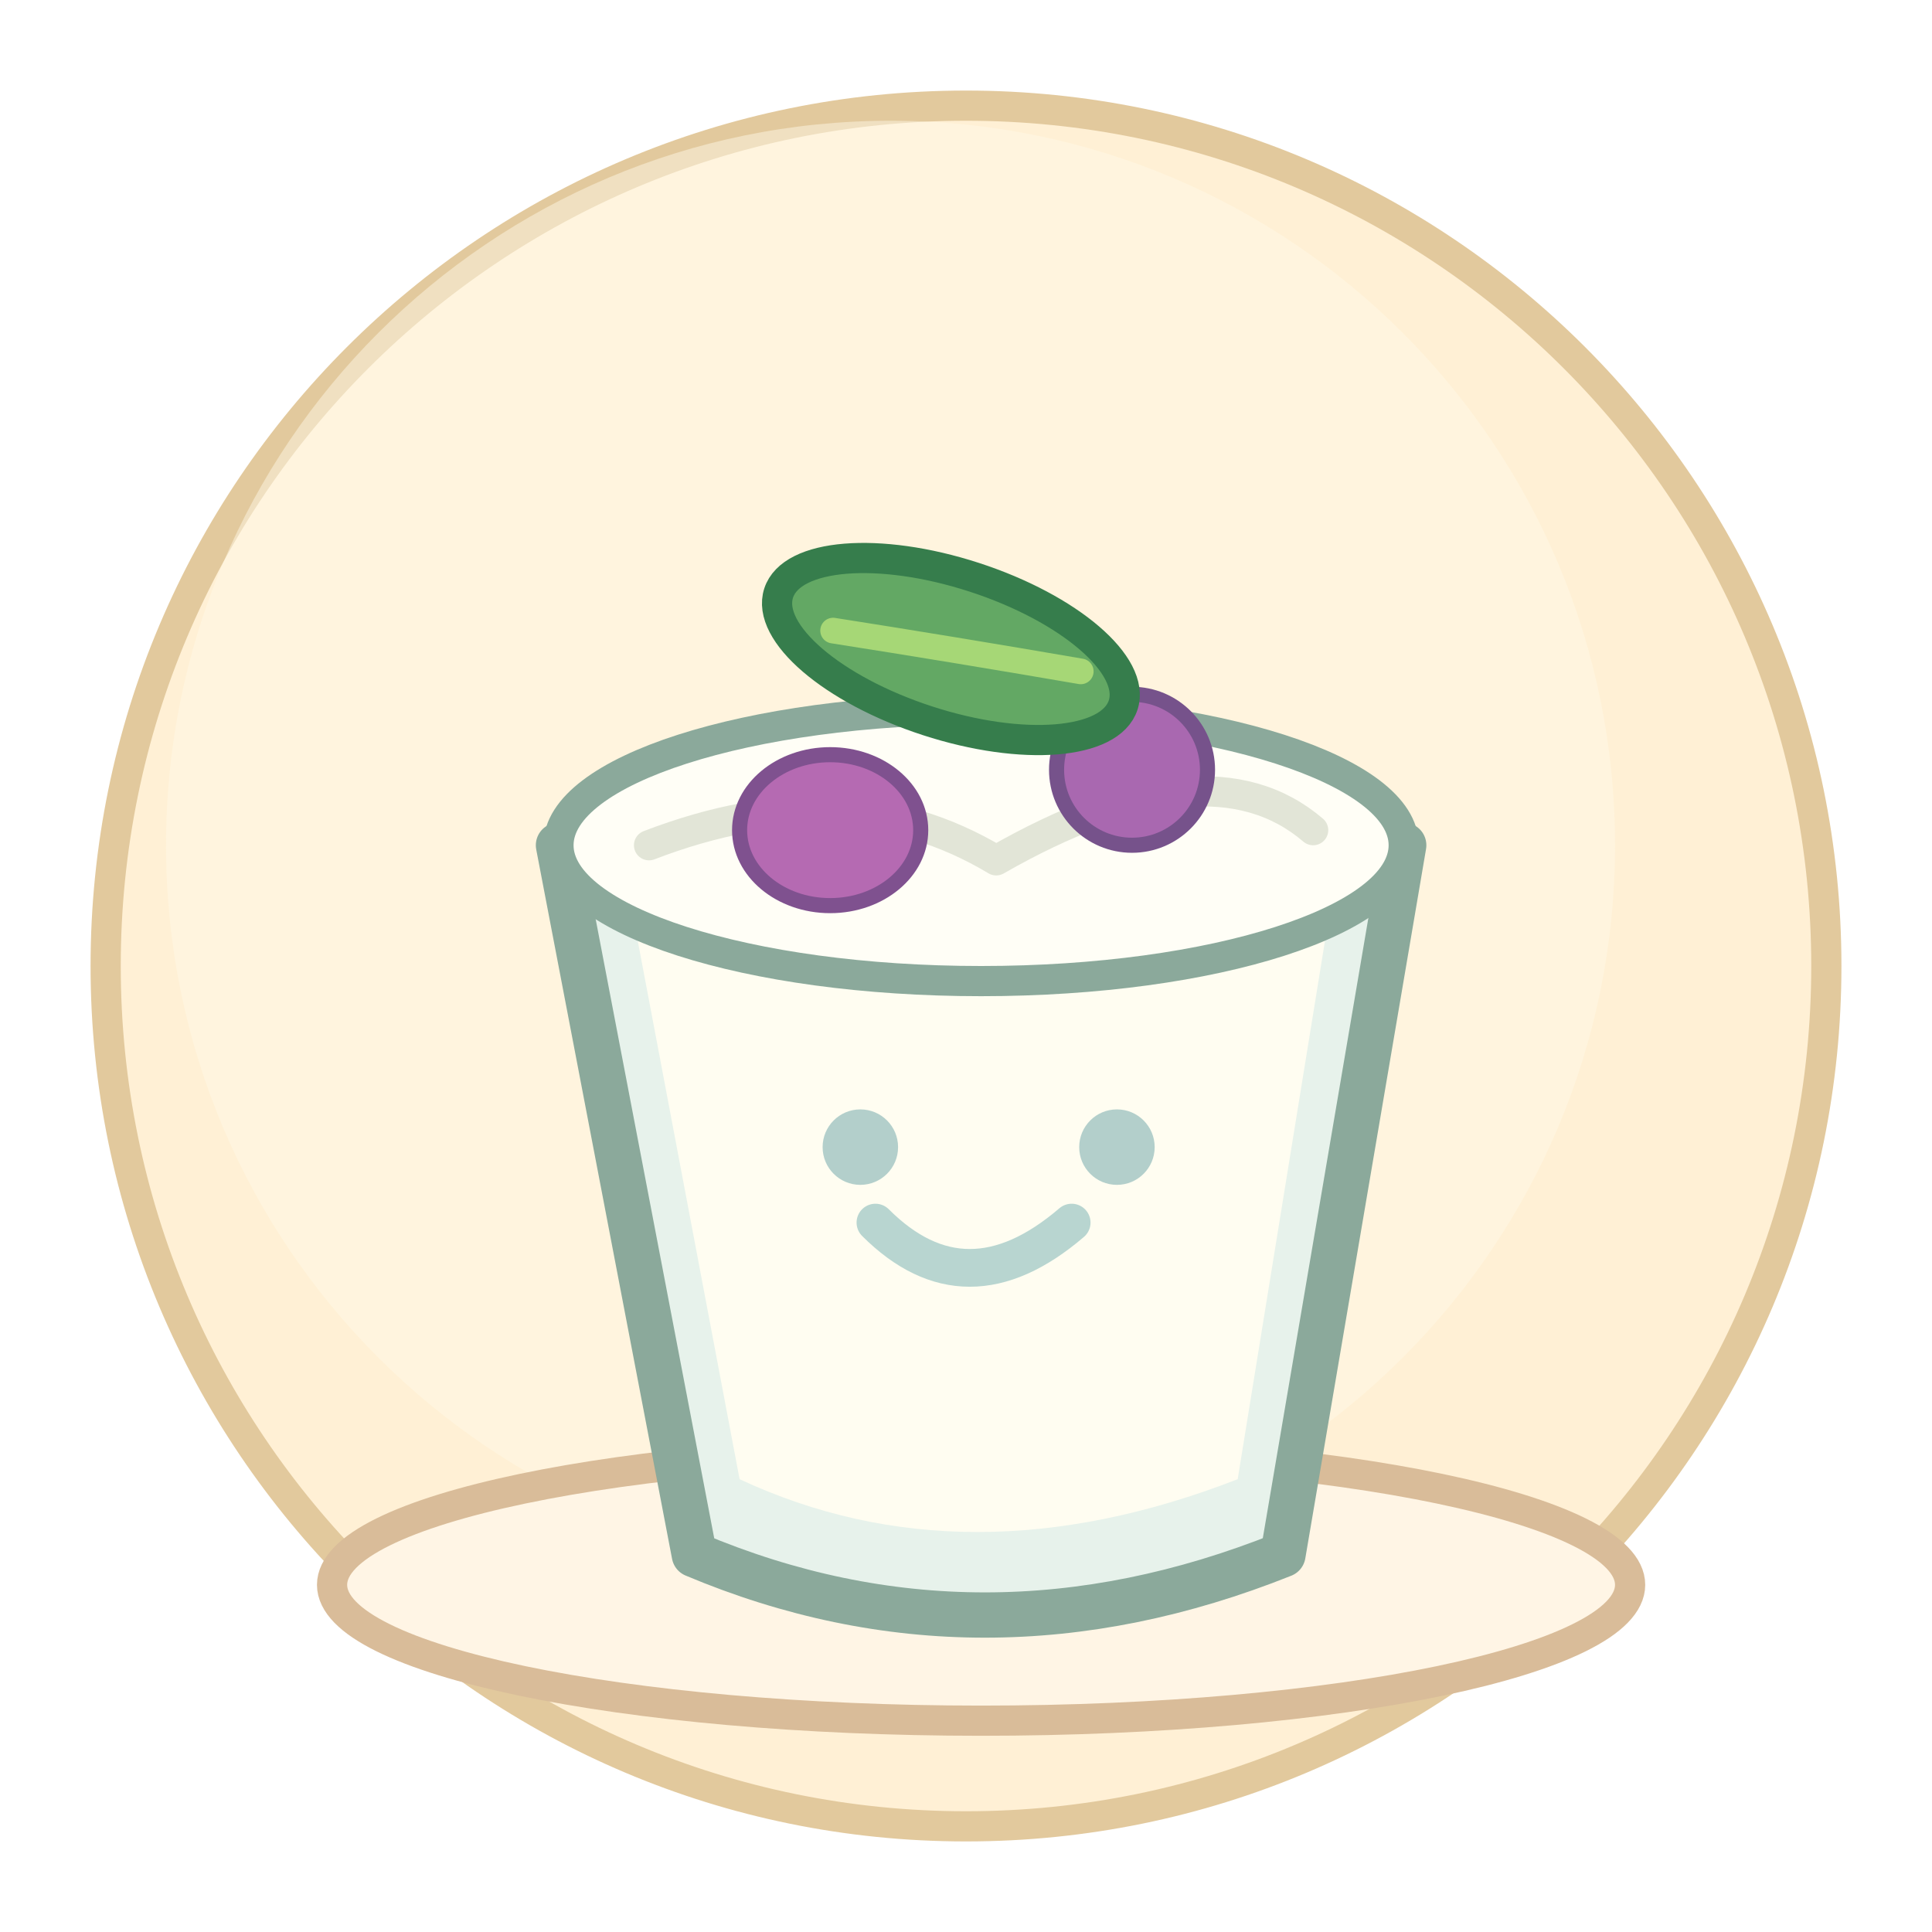
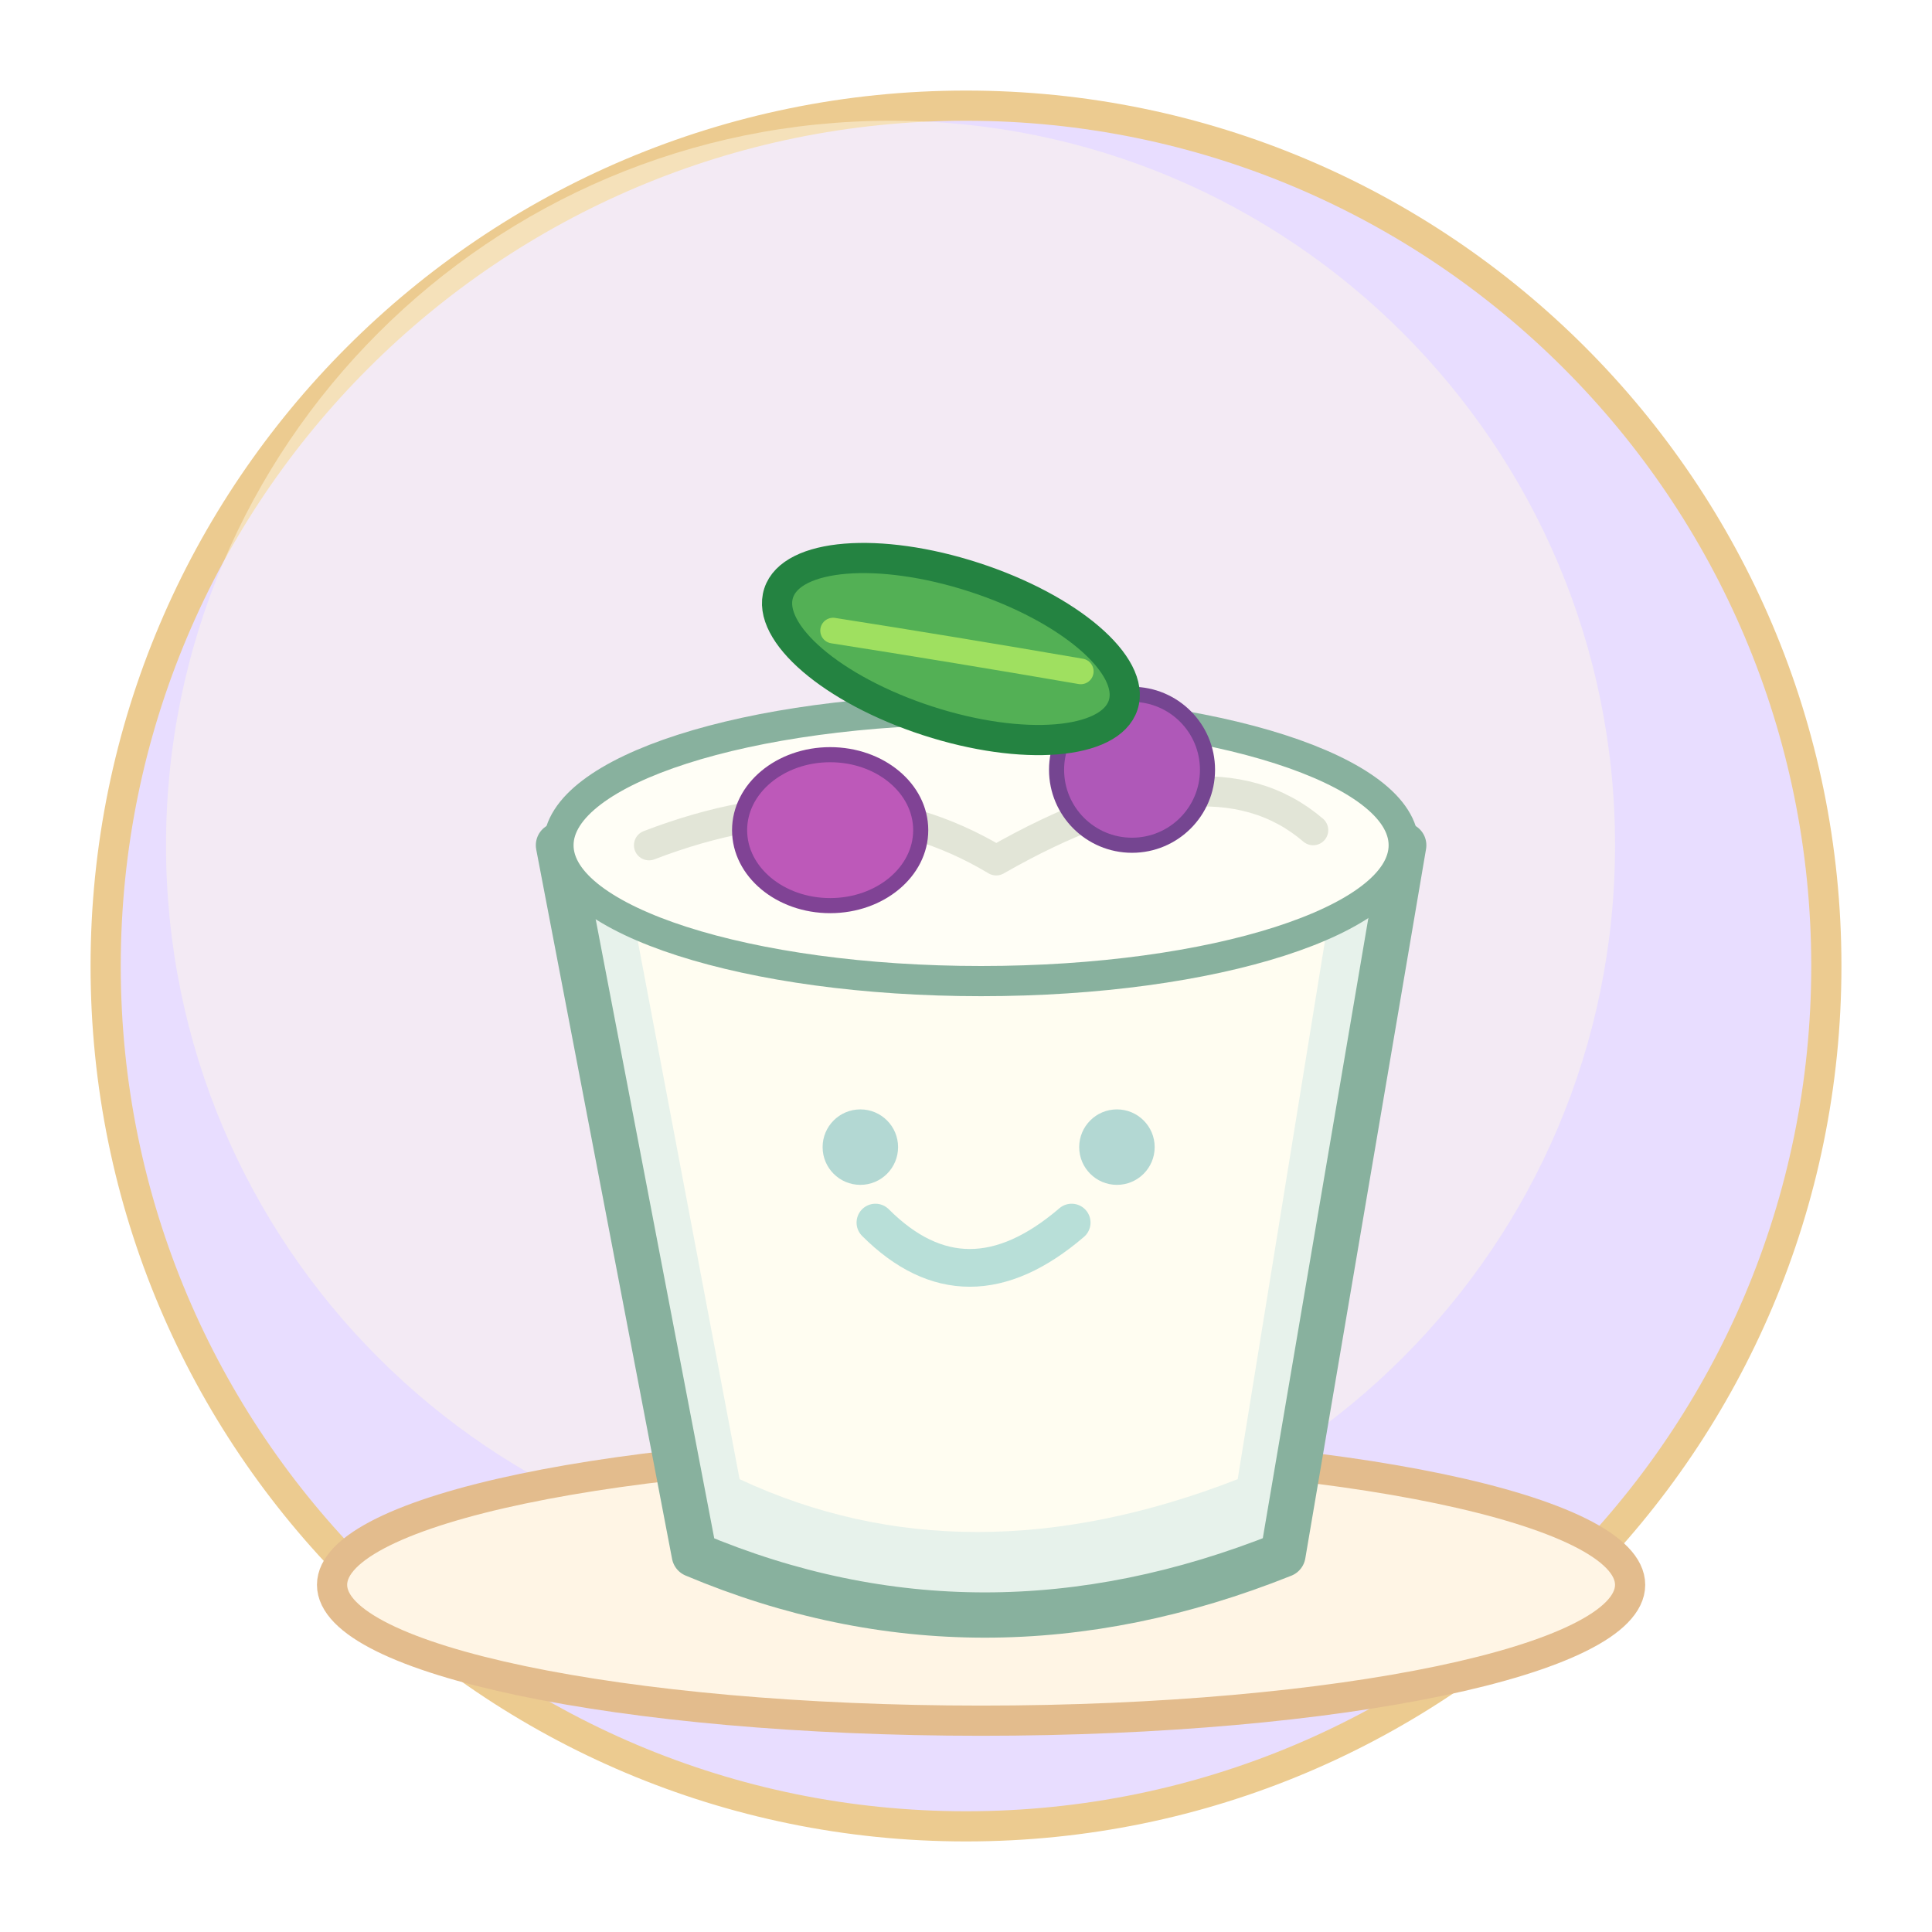
<svg xmlns="http://www.w3.org/2000/svg" width="128" height="128" viewBox="0 0 128 128">
  <g stroke-linecap="round" stroke-linejoin="round">
-     <circle cx="64" cy="64" r="57" fill="#fff0d5" stroke="#e2c99d" stroke-width="2" />
+     <circle cx="64" cy="64" r="57" fill="#e8ddff" stroke="#eccb90" stroke-width="2" />
    <circle cx="59" cy="56" r="48" fill="#fff9e7" opacity=".48" />
-     <ellipse cx="64" cy="105" rx="35" ry="7" fill="#99734d" opacity=".13" />
-     <ellipse cx="65" cy="105" rx="43" ry="9" fill="#fff5e5" stroke="#d9bc99" stroke-width="2" transform="rotate(0 65 105)" />
-     <path d="M37 56 L93 56 L85 103 Q65 111 46 103 Z" fill="#e7f2eb" stroke="#8ba99b" stroke-width="3" />
+     <ellipse cx="64" cy="105" rx="35" ry="7" fill="#a06d3a" opacity=".13" />
+     <ellipse cx="65" cy="105" rx="43" ry="9" fill="#fff5e5" stroke="#e3bc8d" stroke-width="2" transform="rotate(0 65 105)" />
+     <path d="M37 56 L93 56 L85 103 Q65 111 46 103 Z" fill="#e7f2eb" stroke="#88b19e" stroke-width="3" />
    <path d="M42 61 L88 61 L82 98 Q64 105 49 98 Z" fill="#fffdf1" stroke="none" stroke-width="0" />
-     <ellipse cx="65" cy="56" rx="28" ry="9" fill="#fffef6" stroke="#8ba99b" stroke-width="2" transform="rotate(0 65 56)" />
+     <ellipse cx="65" cy="56" rx="28" ry="9" fill="#fffef6" stroke="#88b19e" stroke-width="2" transform="rotate(0 65 56)" />
    <path d="M43 56 Q56 51 66 57 Q80 49 87 55" fill="none" stroke="#e2e5d7" stroke-width="2" />
-     <ellipse cx="55" cy="55" rx="6" ry="5" fill="#b56ab2" stroke="#7f518f" stroke-width="1" transform="rotate(0 55 55)" />
-     <ellipse cx="75" cy="51" rx="5" ry="5" fill="#a968b0" stroke="#76528b" stroke-width="1" transform="rotate(0 75 51)" />
+     <ellipse cx="55" cy="55" rx="6" ry="5" fill="#bd59b9" stroke="#804395" stroke-width="1" transform="rotate(0 55 55)" />
+     <ellipse cx="75" cy="51" rx="5" ry="5" fill="#af58b8" stroke="#754591" stroke-width="1" transform="rotate(0 75 51)" />
    <g transform="rotate(18 63 43)">
-       <ellipse cx="63" cy="43" rx="12" ry="5" fill="#63a864" stroke="#367d4c" stroke-width="2" transform="rotate(0 63 43)" />
-       <path d="M55.2 44.25 Q63 43 71.64 41.75" fill="none" stroke="#b2df79" stroke-width="1.7" opacity=".85" />
+       <ellipse cx="63" cy="43" rx="12" ry="5" fill="#53b055" stroke="#248341" stroke-width="2" transform="rotate(0 63 43)" />
+       <path d="M55.2 44.25 Q63 43 71.64 41.75" fill="none" stroke="#ade961" stroke-width="1.7" opacity=".85" />
    </g>
-     <path d="M58 81 Q64 87 71 81" fill="none" stroke="#b8d5d0" stroke-width="2.5" />
-     <ellipse cx="57" cy="76" rx="2.5" ry="2.5" fill="#b3cfcb" stroke="none" stroke-width="0" transform="rotate(0 57 76)" />
-     <ellipse cx="74" cy="76" rx="2.5" ry="2.5" fill="#b3cfcb" stroke="none" stroke-width="0" transform="rotate(0 74 76)" />
+     <path d="M58 81 Q64 87 71 81" fill="none" stroke="#b8dfd8" stroke-width="2.5" />
+     <ellipse cx="57" cy="76" rx="2.5" ry="2.5" fill="#b3d8d3" stroke="none" stroke-width="0" transform="rotate(0 57 76)" />
+     <ellipse cx="74" cy="76" rx="2.5" ry="2.5" fill="#b3d8d3" stroke="none" stroke-width="0" transform="rotate(0 74 76)" />
  </g>
</svg>
